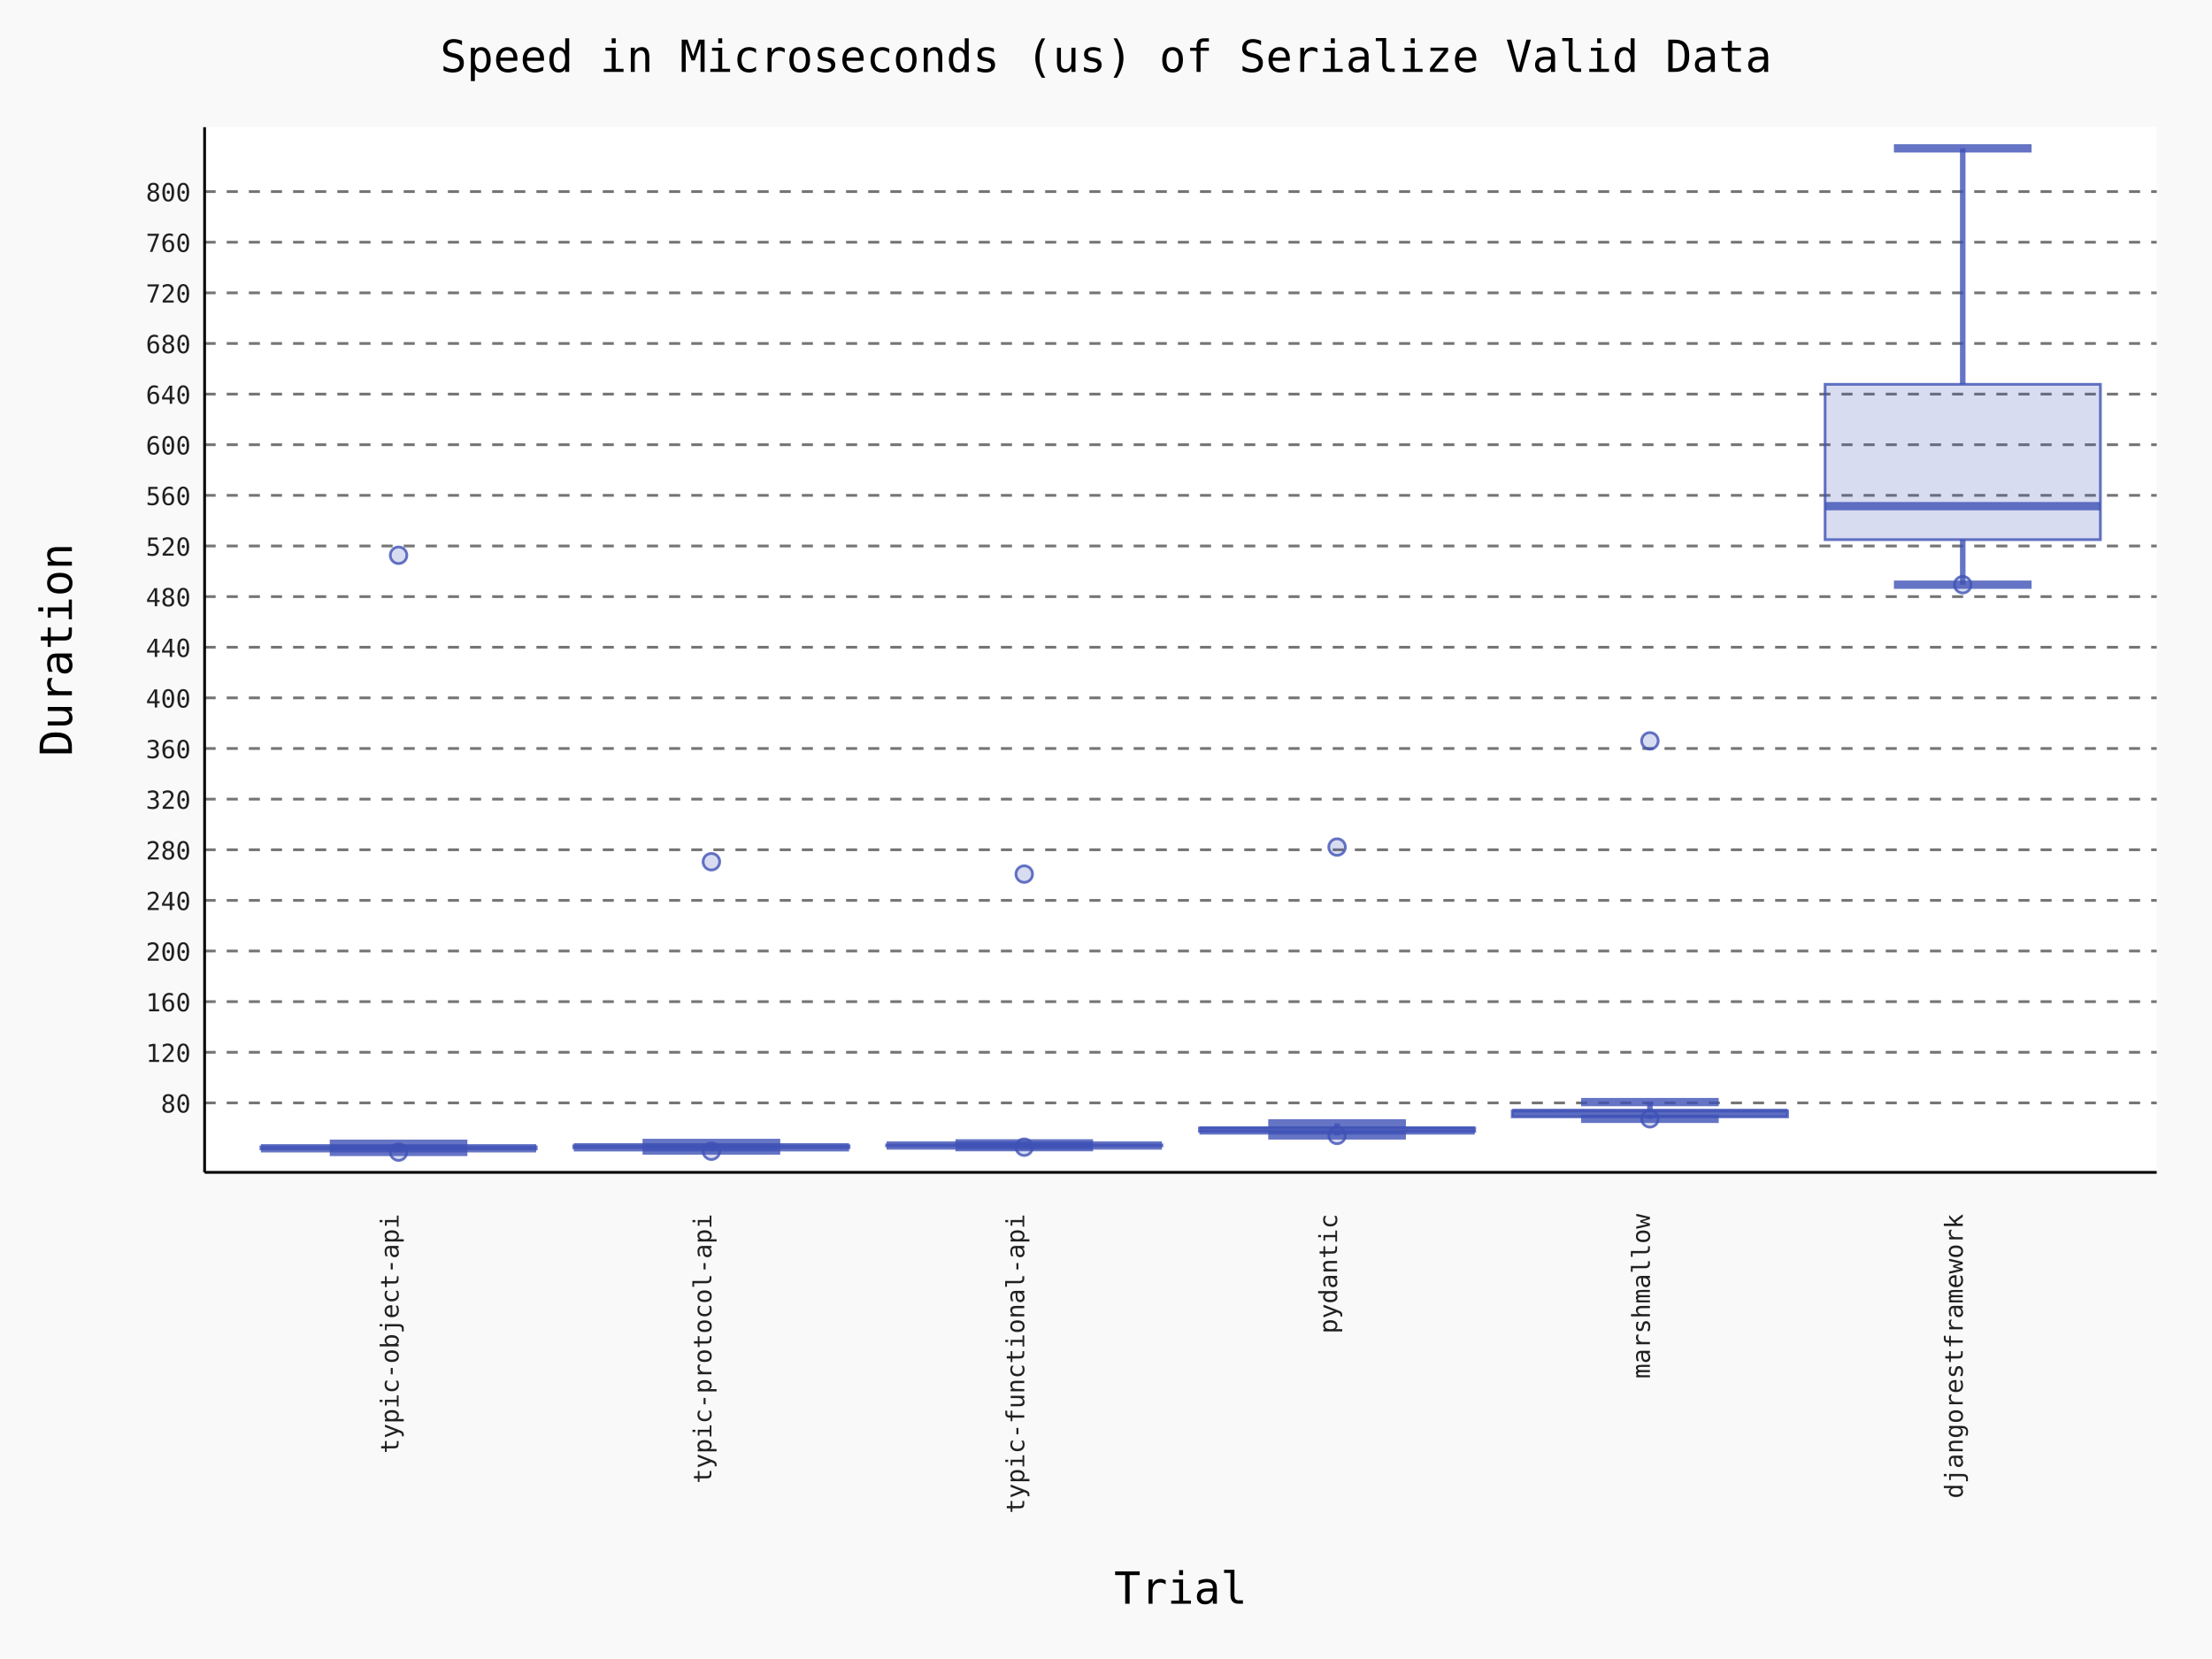
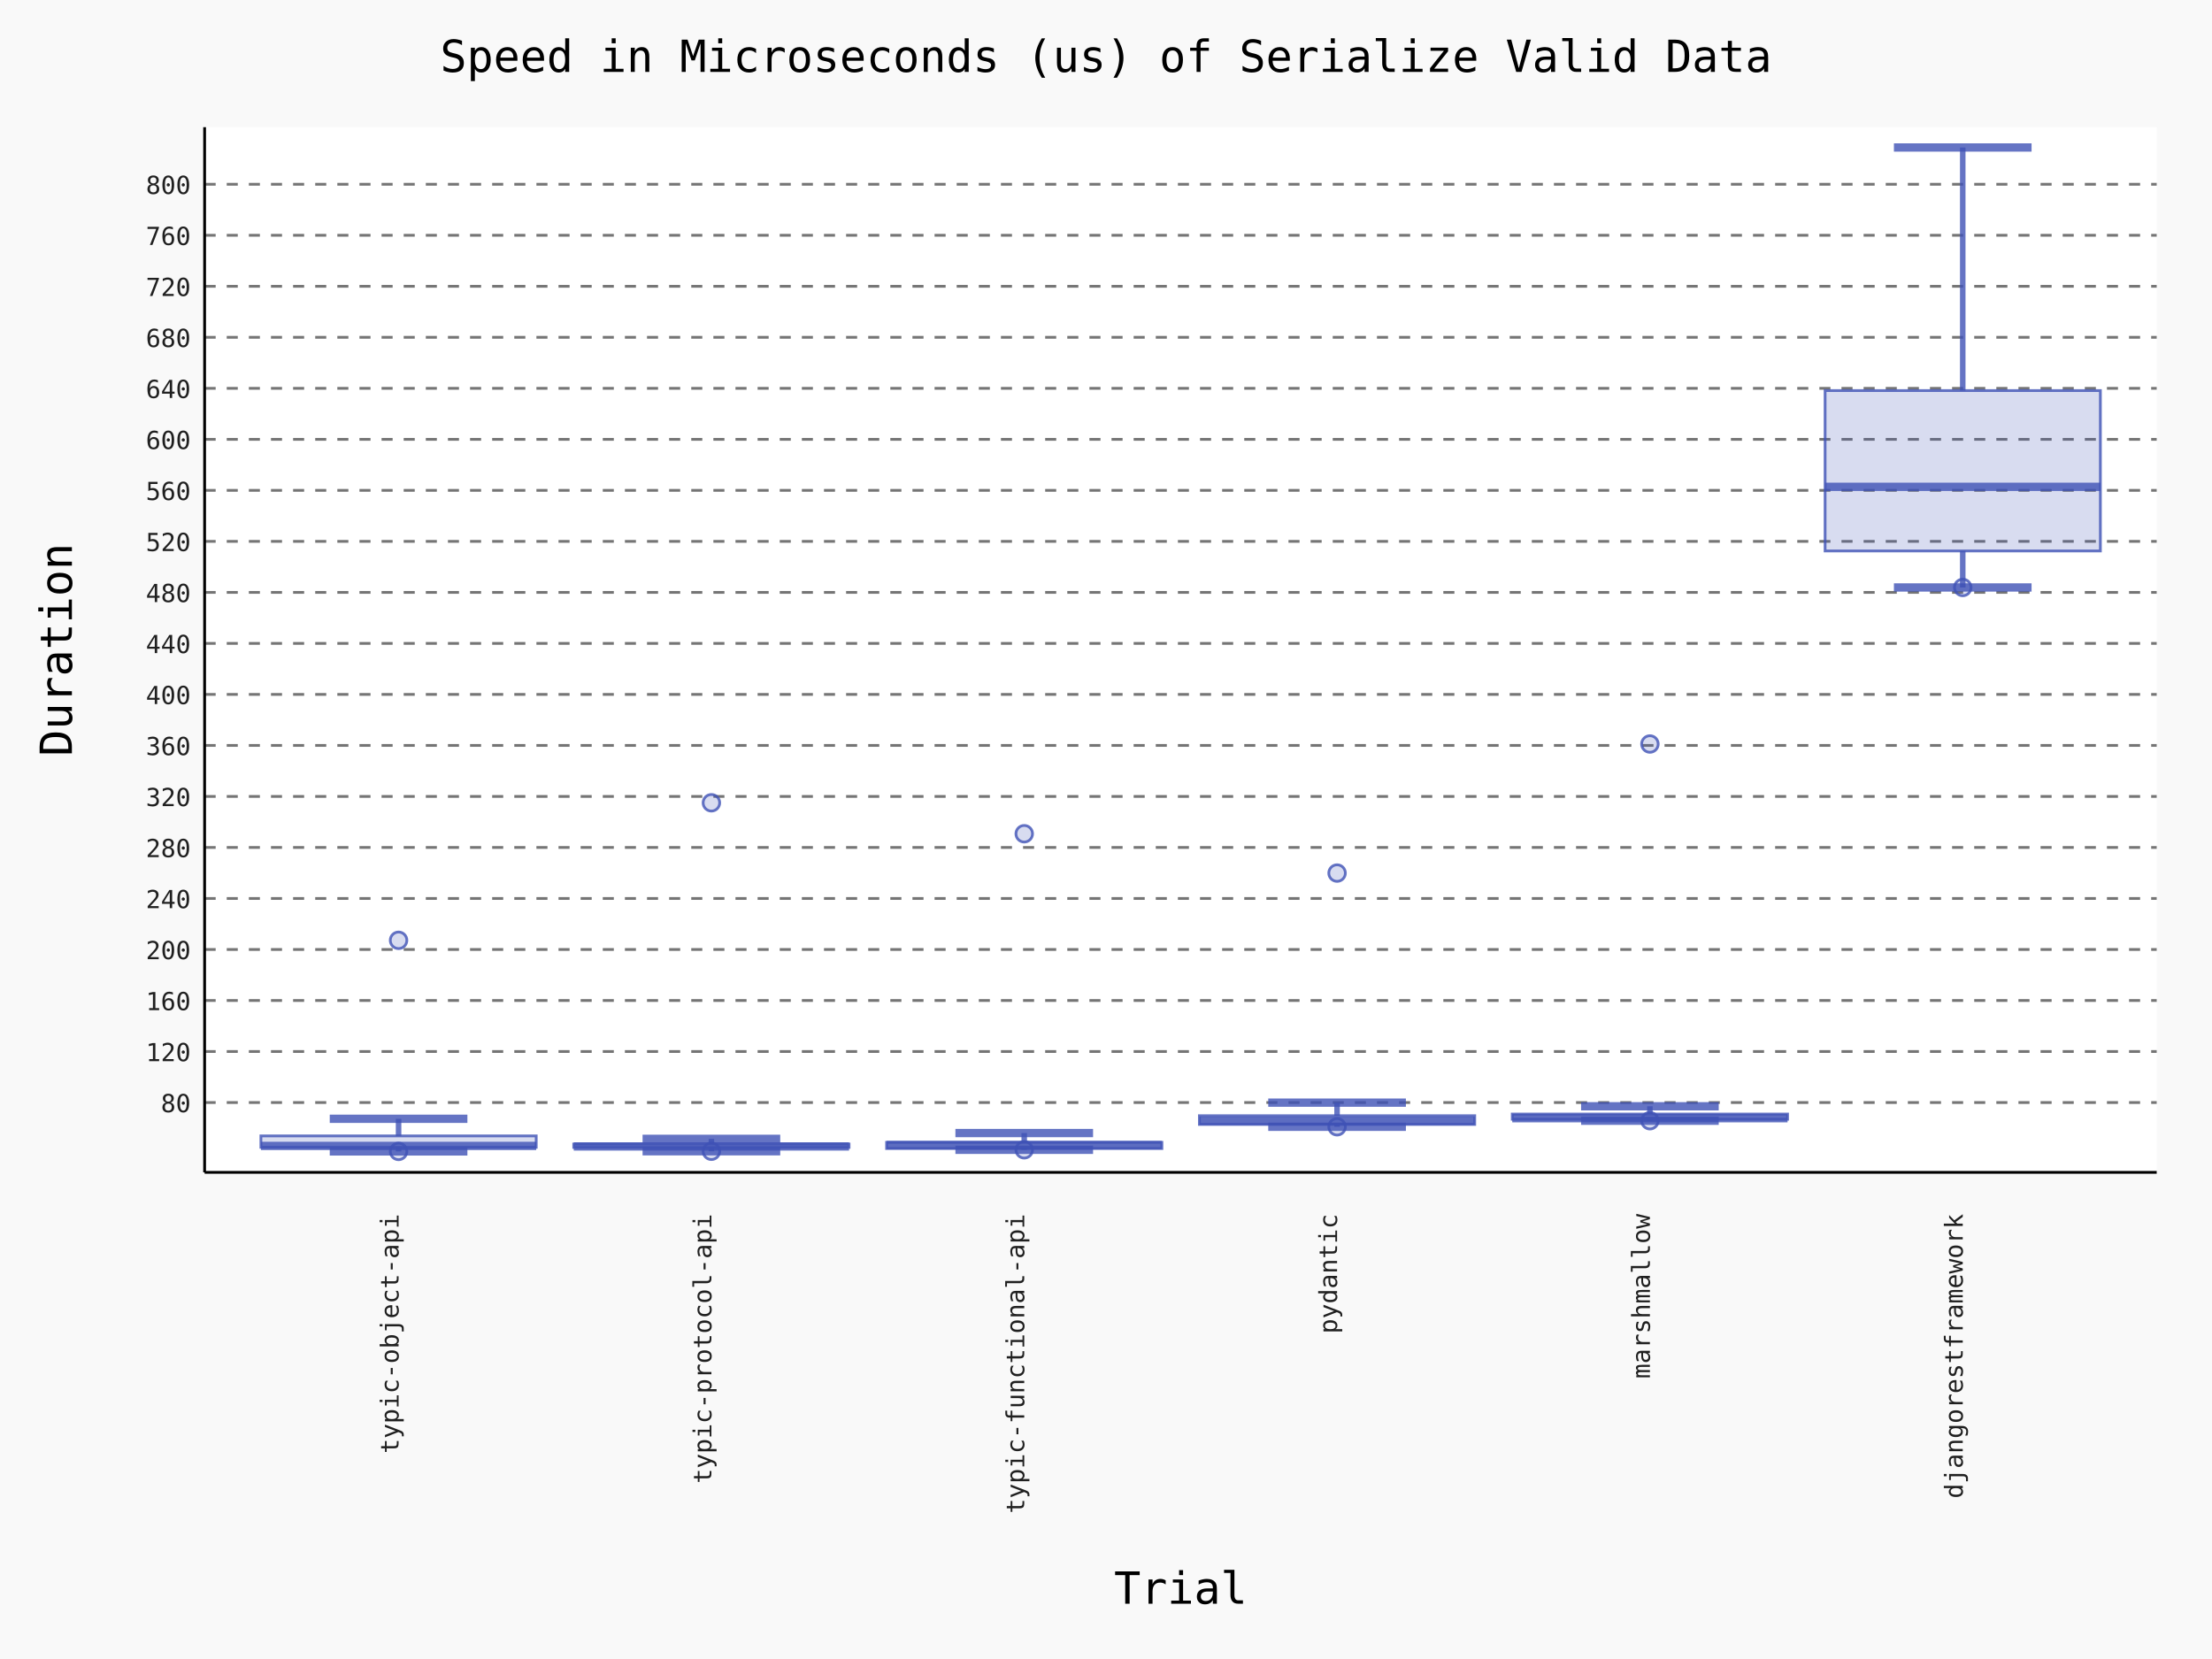
- <svg xmlns="http://www.w3.org/2000/svg" class="pygal-chart" id="chart-155a44c0-c8a0-479c-92ab-bfc71542c288" viewBox="0 0 800 600">
+ <svg xmlns="http://www.w3.org/2000/svg" class="pygal-chart" id="chart-2ef60b53-c426-4699-ac6f-2cb74d503261" viewBox="0 0 800 600">
  <defs>
-     <style type="text/css">#chart-155a44c0-c8a0-479c-92ab-bfc71542c288{-webkit-user-select:none;-webkit-font-smoothing:antialiased;font-family:Consolas,"Deja Vu Sans Mono","Bitstream Vera Sans Mono","Courier New",monospace}#chart-155a44c0-c8a0-479c-92ab-bfc71542c288 .title{font-family:Consolas,"Deja Vu Sans Mono","Bitstream Vera Sans Mono","Courier New",monospace;font-size:16px}#chart-155a44c0-c8a0-479c-92ab-bfc71542c288 .legends .legend text{font-family:Consolas,"Deja Vu Sans Mono","Bitstream Vera Sans Mono","Courier New",monospace;font-size:14px}#chart-155a44c0-c8a0-479c-92ab-bfc71542c288 .axis text{font-family:Consolas,"Deja Vu Sans Mono","Bitstream Vera Sans Mono","Courier New",monospace;font-size:10px}#chart-155a44c0-c8a0-479c-92ab-bfc71542c288 .axis text.major{font-family:Consolas,"Deja Vu Sans Mono","Bitstream Vera Sans Mono","Courier New",monospace;font-size:10px}#chart-155a44c0-c8a0-479c-92ab-bfc71542c288 .text-overlay text.value{font-family:Consolas,"Deja Vu Sans Mono","Bitstream Vera Sans Mono","Courier New",monospace;font-size:16px}#chart-155a44c0-c8a0-479c-92ab-bfc71542c288 .text-overlay text.label{font-family:Consolas,"Deja Vu Sans Mono","Bitstream Vera Sans Mono","Courier New",monospace;font-size:10px}#chart-155a44c0-c8a0-479c-92ab-bfc71542c288 .tooltip{font-family:Consolas,"Deja Vu Sans Mono","Bitstream Vera Sans Mono","Courier New",monospace;font-size:14px}#chart-155a44c0-c8a0-479c-92ab-bfc71542c288 text.no_data{font-family:Consolas,"Deja Vu Sans Mono","Bitstream Vera Sans Mono","Courier New",monospace;font-size:64px}
- #chart-155a44c0-c8a0-479c-92ab-bfc71542c288{background-color:rgba(249,249,249,1)}#chart-155a44c0-c8a0-479c-92ab-bfc71542c288 path,#chart-155a44c0-c8a0-479c-92ab-bfc71542c288 line,#chart-155a44c0-c8a0-479c-92ab-bfc71542c288 rect,#chart-155a44c0-c8a0-479c-92ab-bfc71542c288 circle{-webkit-transition:150ms;-moz-transition:150ms;transition:150ms}#chart-155a44c0-c8a0-479c-92ab-bfc71542c288 .graph &gt; .background{fill:rgba(249,249,249,1)}#chart-155a44c0-c8a0-479c-92ab-bfc71542c288 .plot &gt; .background{fill:rgba(255,255,255,1)}#chart-155a44c0-c8a0-479c-92ab-bfc71542c288 .graph{fill:rgba(0,0,0,.87)}#chart-155a44c0-c8a0-479c-92ab-bfc71542c288 text.no_data{fill:rgba(0,0,0,1)}#chart-155a44c0-c8a0-479c-92ab-bfc71542c288 .title{fill:rgba(0,0,0,1)}#chart-155a44c0-c8a0-479c-92ab-bfc71542c288 .legends .legend text{fill:rgba(0,0,0,.87)}#chart-155a44c0-c8a0-479c-92ab-bfc71542c288 .legends .legend:hover text{fill:rgba(0,0,0,1)}#chart-155a44c0-c8a0-479c-92ab-bfc71542c288 .axis .line{stroke:rgba(0,0,0,1)}#chart-155a44c0-c8a0-479c-92ab-bfc71542c288 .axis .guide.line{stroke:rgba(0,0,0,.54)}#chart-155a44c0-c8a0-479c-92ab-bfc71542c288 .axis .major.line{stroke:rgba(0,0,0,.87)}#chart-155a44c0-c8a0-479c-92ab-bfc71542c288 .axis text.major{fill:rgba(0,0,0,1)}#chart-155a44c0-c8a0-479c-92ab-bfc71542c288 .axis.y .guides:hover .guide.line,#chart-155a44c0-c8a0-479c-92ab-bfc71542c288 .line-graph .axis.x .guides:hover .guide.line,#chart-155a44c0-c8a0-479c-92ab-bfc71542c288 .stackedline-graph .axis.x .guides:hover .guide.line,#chart-155a44c0-c8a0-479c-92ab-bfc71542c288 .xy-graph .axis.x .guides:hover .guide.line{stroke:rgba(0,0,0,1)}#chart-155a44c0-c8a0-479c-92ab-bfc71542c288 .axis .guides:hover text{fill:rgba(0,0,0,1)}#chart-155a44c0-c8a0-479c-92ab-bfc71542c288 .reactive{fill-opacity:.7;stroke-opacity:.8}#chart-155a44c0-c8a0-479c-92ab-bfc71542c288 .ci{stroke:rgba(0,0,0,.87)}#chart-155a44c0-c8a0-479c-92ab-bfc71542c288 .reactive.active,#chart-155a44c0-c8a0-479c-92ab-bfc71542c288 .active .reactive{fill-opacity:.8;stroke-opacity:.9;stroke-width:4}#chart-155a44c0-c8a0-479c-92ab-bfc71542c288 .ci .reactive.active{stroke-width:1.5}#chart-155a44c0-c8a0-479c-92ab-bfc71542c288 .series text{fill:rgba(0,0,0,1)}#chart-155a44c0-c8a0-479c-92ab-bfc71542c288 .tooltip rect{fill:rgba(255,255,255,1);stroke:rgba(0,0,0,1);-webkit-transition:opacity 150ms;-moz-transition:opacity 150ms;transition:opacity 150ms}#chart-155a44c0-c8a0-479c-92ab-bfc71542c288 .tooltip .label{fill:rgba(0,0,0,.87)}#chart-155a44c0-c8a0-479c-92ab-bfc71542c288 .tooltip .label{fill:rgba(0,0,0,.87)}#chart-155a44c0-c8a0-479c-92ab-bfc71542c288 .tooltip .legend{font-size:.8em;fill:rgba(0,0,0,.54)}#chart-155a44c0-c8a0-479c-92ab-bfc71542c288 .tooltip .x_label{font-size:.6em;fill:rgba(0,0,0,1)}#chart-155a44c0-c8a0-479c-92ab-bfc71542c288 .tooltip .xlink{font-size:.5em;text-decoration:underline}#chart-155a44c0-c8a0-479c-92ab-bfc71542c288 .tooltip .value{font-size:1.5em}#chart-155a44c0-c8a0-479c-92ab-bfc71542c288 .bound{font-size:.5em}#chart-155a44c0-c8a0-479c-92ab-bfc71542c288 .max-value{font-size:.75em;fill:rgba(0,0,0,.54)}#chart-155a44c0-c8a0-479c-92ab-bfc71542c288 .map-element{fill:rgba(255,255,255,1);stroke:rgba(0,0,0,.54) !important}#chart-155a44c0-c8a0-479c-92ab-bfc71542c288 .map-element .reactive{fill-opacity:inherit;stroke-opacity:inherit}#chart-155a44c0-c8a0-479c-92ab-bfc71542c288 .color-0,#chart-155a44c0-c8a0-479c-92ab-bfc71542c288 .color-0 a:visited{stroke:#3F51B5;fill:#3F51B5}#chart-155a44c0-c8a0-479c-92ab-bfc71542c288 .color-1,#chart-155a44c0-c8a0-479c-92ab-bfc71542c288 .color-1 a:visited{stroke:#3F51B5;fill:#3F51B5}#chart-155a44c0-c8a0-479c-92ab-bfc71542c288 .color-2,#chart-155a44c0-c8a0-479c-92ab-bfc71542c288 .color-2 a:visited{stroke:#3F51B5;fill:#3F51B5}#chart-155a44c0-c8a0-479c-92ab-bfc71542c288 .color-3,#chart-155a44c0-c8a0-479c-92ab-bfc71542c288 .color-3 a:visited{stroke:#3F51B5;fill:#3F51B5}#chart-155a44c0-c8a0-479c-92ab-bfc71542c288 .color-4,#chart-155a44c0-c8a0-479c-92ab-bfc71542c288 .color-4 a:visited{stroke:#3F51B5;fill:#3F51B5}#chart-155a44c0-c8a0-479c-92ab-bfc71542c288 .color-5,#chart-155a44c0-c8a0-479c-92ab-bfc71542c288 .color-5 a:visited{stroke:#3F51B5;fill:#3F51B5}#chart-155a44c0-c8a0-479c-92ab-bfc71542c288 .text-overlay .color-0 text{fill:black}#chart-155a44c0-c8a0-479c-92ab-bfc71542c288 .text-overlay .color-1 text{fill:black}#chart-155a44c0-c8a0-479c-92ab-bfc71542c288 .text-overlay .color-2 text{fill:black}#chart-155a44c0-c8a0-479c-92ab-bfc71542c288 .text-overlay .color-3 text{fill:black}#chart-155a44c0-c8a0-479c-92ab-bfc71542c288 .text-overlay .color-4 text{fill:black}#chart-155a44c0-c8a0-479c-92ab-bfc71542c288 .text-overlay .color-5 text{fill:black}
- #chart-155a44c0-c8a0-479c-92ab-bfc71542c288 text.no_data{text-anchor:middle}#chart-155a44c0-c8a0-479c-92ab-bfc71542c288 .guide.line{fill:none}#chart-155a44c0-c8a0-479c-92ab-bfc71542c288 .centered{text-anchor:middle}#chart-155a44c0-c8a0-479c-92ab-bfc71542c288 .title{text-anchor:middle}#chart-155a44c0-c8a0-479c-92ab-bfc71542c288 .legends .legend text{fill-opacity:1}#chart-155a44c0-c8a0-479c-92ab-bfc71542c288 .axis.x text{text-anchor:middle}#chart-155a44c0-c8a0-479c-92ab-bfc71542c288 .axis.x:not(.web) text[transform]{text-anchor:start}#chart-155a44c0-c8a0-479c-92ab-bfc71542c288 .axis.x:not(.web) text[transform].backwards{text-anchor:end}#chart-155a44c0-c8a0-479c-92ab-bfc71542c288 .axis.y text{text-anchor:end}#chart-155a44c0-c8a0-479c-92ab-bfc71542c288 .axis.y text[transform].backwards{text-anchor:start}#chart-155a44c0-c8a0-479c-92ab-bfc71542c288 .axis.y2 text{text-anchor:start}#chart-155a44c0-c8a0-479c-92ab-bfc71542c288 .axis.y2 text[transform].backwards{text-anchor:end}#chart-155a44c0-c8a0-479c-92ab-bfc71542c288 .axis .guide.line{stroke-dasharray:4,4}#chart-155a44c0-c8a0-479c-92ab-bfc71542c288 .axis .major.guide.line{stroke-dasharray:6,6}#chart-155a44c0-c8a0-479c-92ab-bfc71542c288 .horizontal .axis.y .guide.line,#chart-155a44c0-c8a0-479c-92ab-bfc71542c288 .horizontal .axis.y2 .guide.line,#chart-155a44c0-c8a0-479c-92ab-bfc71542c288 .vertical .axis.x .guide.line{opacity:0}#chart-155a44c0-c8a0-479c-92ab-bfc71542c288 .horizontal .axis.always_show .guide.line,#chart-155a44c0-c8a0-479c-92ab-bfc71542c288 .vertical .axis.always_show .guide.line{opacity:1 !important}#chart-155a44c0-c8a0-479c-92ab-bfc71542c288 .axis.y .guides:hover .guide.line,#chart-155a44c0-c8a0-479c-92ab-bfc71542c288 .axis.y2 .guides:hover .guide.line,#chart-155a44c0-c8a0-479c-92ab-bfc71542c288 .axis.x .guides:hover .guide.line{opacity:1}#chart-155a44c0-c8a0-479c-92ab-bfc71542c288 .axis .guides:hover text{opacity:1}#chart-155a44c0-c8a0-479c-92ab-bfc71542c288 .nofill{fill:none}#chart-155a44c0-c8a0-479c-92ab-bfc71542c288 .subtle-fill{fill-opacity:.2}#chart-155a44c0-c8a0-479c-92ab-bfc71542c288 .dot{stroke-width:1px;fill-opacity:1}#chart-155a44c0-c8a0-479c-92ab-bfc71542c288 .dot.active{stroke-width:5px}#chart-155a44c0-c8a0-479c-92ab-bfc71542c288 .dot.negative{fill:transparent}#chart-155a44c0-c8a0-479c-92ab-bfc71542c288 text,#chart-155a44c0-c8a0-479c-92ab-bfc71542c288 tspan{stroke:none !important}#chart-155a44c0-c8a0-479c-92ab-bfc71542c288 .series text.active{opacity:1}#chart-155a44c0-c8a0-479c-92ab-bfc71542c288 .tooltip rect{fill-opacity:.95;stroke-width:.5}#chart-155a44c0-c8a0-479c-92ab-bfc71542c288 .tooltip text{fill-opacity:1}#chart-155a44c0-c8a0-479c-92ab-bfc71542c288 .showable{visibility:hidden}#chart-155a44c0-c8a0-479c-92ab-bfc71542c288 .showable.shown{visibility:visible}#chart-155a44c0-c8a0-479c-92ab-bfc71542c288 .gauge-background{fill:rgba(229,229,229,1);stroke:none}#chart-155a44c0-c8a0-479c-92ab-bfc71542c288 .bg-lines{stroke:rgba(249,249,249,1);stroke-width:2px}
+     <style type="text/css">#chart-2ef60b53-c426-4699-ac6f-2cb74d503261{-webkit-user-select:none;-webkit-font-smoothing:antialiased;font-family:Consolas,"Deja Vu Sans Mono","Bitstream Vera Sans Mono","Courier New",monospace}#chart-2ef60b53-c426-4699-ac6f-2cb74d503261 .title{font-family:Consolas,"Deja Vu Sans Mono","Bitstream Vera Sans Mono","Courier New",monospace;font-size:16px}#chart-2ef60b53-c426-4699-ac6f-2cb74d503261 .legends .legend text{font-family:Consolas,"Deja Vu Sans Mono","Bitstream Vera Sans Mono","Courier New",monospace;font-size:14px}#chart-2ef60b53-c426-4699-ac6f-2cb74d503261 .axis text{font-family:Consolas,"Deja Vu Sans Mono","Bitstream Vera Sans Mono","Courier New",monospace;font-size:10px}#chart-2ef60b53-c426-4699-ac6f-2cb74d503261 .axis text.major{font-family:Consolas,"Deja Vu Sans Mono","Bitstream Vera Sans Mono","Courier New",monospace;font-size:10px}#chart-2ef60b53-c426-4699-ac6f-2cb74d503261 .text-overlay text.value{font-family:Consolas,"Deja Vu Sans Mono","Bitstream Vera Sans Mono","Courier New",monospace;font-size:16px}#chart-2ef60b53-c426-4699-ac6f-2cb74d503261 .text-overlay text.label{font-family:Consolas,"Deja Vu Sans Mono","Bitstream Vera Sans Mono","Courier New",monospace;font-size:10px}#chart-2ef60b53-c426-4699-ac6f-2cb74d503261 .tooltip{font-family:Consolas,"Deja Vu Sans Mono","Bitstream Vera Sans Mono","Courier New",monospace;font-size:14px}#chart-2ef60b53-c426-4699-ac6f-2cb74d503261 text.no_data{font-family:Consolas,"Deja Vu Sans Mono","Bitstream Vera Sans Mono","Courier New",monospace;font-size:64px}
+ #chart-2ef60b53-c426-4699-ac6f-2cb74d503261{background-color:rgba(249,249,249,1)}#chart-2ef60b53-c426-4699-ac6f-2cb74d503261 path,#chart-2ef60b53-c426-4699-ac6f-2cb74d503261 line,#chart-2ef60b53-c426-4699-ac6f-2cb74d503261 rect,#chart-2ef60b53-c426-4699-ac6f-2cb74d503261 circle{-webkit-transition:150ms;-moz-transition:150ms;transition:150ms}#chart-2ef60b53-c426-4699-ac6f-2cb74d503261 .graph &gt; .background{fill:rgba(249,249,249,1)}#chart-2ef60b53-c426-4699-ac6f-2cb74d503261 .plot &gt; .background{fill:rgba(255,255,255,1)}#chart-2ef60b53-c426-4699-ac6f-2cb74d503261 .graph{fill:rgba(0,0,0,.87)}#chart-2ef60b53-c426-4699-ac6f-2cb74d503261 text.no_data{fill:rgba(0,0,0,1)}#chart-2ef60b53-c426-4699-ac6f-2cb74d503261 .title{fill:rgba(0,0,0,1)}#chart-2ef60b53-c426-4699-ac6f-2cb74d503261 .legends .legend text{fill:rgba(0,0,0,.87)}#chart-2ef60b53-c426-4699-ac6f-2cb74d503261 .legends .legend:hover text{fill:rgba(0,0,0,1)}#chart-2ef60b53-c426-4699-ac6f-2cb74d503261 .axis .line{stroke:rgba(0,0,0,1)}#chart-2ef60b53-c426-4699-ac6f-2cb74d503261 .axis .guide.line{stroke:rgba(0,0,0,.54)}#chart-2ef60b53-c426-4699-ac6f-2cb74d503261 .axis .major.line{stroke:rgba(0,0,0,.87)}#chart-2ef60b53-c426-4699-ac6f-2cb74d503261 .axis text.major{fill:rgba(0,0,0,1)}#chart-2ef60b53-c426-4699-ac6f-2cb74d503261 .axis.y .guides:hover .guide.line,#chart-2ef60b53-c426-4699-ac6f-2cb74d503261 .line-graph .axis.x .guides:hover .guide.line,#chart-2ef60b53-c426-4699-ac6f-2cb74d503261 .stackedline-graph .axis.x .guides:hover .guide.line,#chart-2ef60b53-c426-4699-ac6f-2cb74d503261 .xy-graph .axis.x .guides:hover .guide.line{stroke:rgba(0,0,0,1)}#chart-2ef60b53-c426-4699-ac6f-2cb74d503261 .axis .guides:hover text{fill:rgba(0,0,0,1)}#chart-2ef60b53-c426-4699-ac6f-2cb74d503261 .reactive{fill-opacity:.7;stroke-opacity:.8}#chart-2ef60b53-c426-4699-ac6f-2cb74d503261 .ci{stroke:rgba(0,0,0,.87)}#chart-2ef60b53-c426-4699-ac6f-2cb74d503261 .reactive.active,#chart-2ef60b53-c426-4699-ac6f-2cb74d503261 .active .reactive{fill-opacity:.8;stroke-opacity:.9;stroke-width:4}#chart-2ef60b53-c426-4699-ac6f-2cb74d503261 .ci .reactive.active{stroke-width:1.5}#chart-2ef60b53-c426-4699-ac6f-2cb74d503261 .series text{fill:rgba(0,0,0,1)}#chart-2ef60b53-c426-4699-ac6f-2cb74d503261 .tooltip rect{fill:rgba(255,255,255,1);stroke:rgba(0,0,0,1);-webkit-transition:opacity 150ms;-moz-transition:opacity 150ms;transition:opacity 150ms}#chart-2ef60b53-c426-4699-ac6f-2cb74d503261 .tooltip .label{fill:rgba(0,0,0,.87)}#chart-2ef60b53-c426-4699-ac6f-2cb74d503261 .tooltip .label{fill:rgba(0,0,0,.87)}#chart-2ef60b53-c426-4699-ac6f-2cb74d503261 .tooltip .legend{font-size:.8em;fill:rgba(0,0,0,.54)}#chart-2ef60b53-c426-4699-ac6f-2cb74d503261 .tooltip .x_label{font-size:.6em;fill:rgba(0,0,0,1)}#chart-2ef60b53-c426-4699-ac6f-2cb74d503261 .tooltip .xlink{font-size:.5em;text-decoration:underline}#chart-2ef60b53-c426-4699-ac6f-2cb74d503261 .tooltip .value{font-size:1.5em}#chart-2ef60b53-c426-4699-ac6f-2cb74d503261 .bound{font-size:.5em}#chart-2ef60b53-c426-4699-ac6f-2cb74d503261 .max-value{font-size:.75em;fill:rgba(0,0,0,.54)}#chart-2ef60b53-c426-4699-ac6f-2cb74d503261 .map-element{fill:rgba(255,255,255,1);stroke:rgba(0,0,0,.54) !important}#chart-2ef60b53-c426-4699-ac6f-2cb74d503261 .map-element .reactive{fill-opacity:inherit;stroke-opacity:inherit}#chart-2ef60b53-c426-4699-ac6f-2cb74d503261 .color-0,#chart-2ef60b53-c426-4699-ac6f-2cb74d503261 .color-0 a:visited{stroke:#3F51B5;fill:#3F51B5}#chart-2ef60b53-c426-4699-ac6f-2cb74d503261 .color-1,#chart-2ef60b53-c426-4699-ac6f-2cb74d503261 .color-1 a:visited{stroke:#3F51B5;fill:#3F51B5}#chart-2ef60b53-c426-4699-ac6f-2cb74d503261 .color-2,#chart-2ef60b53-c426-4699-ac6f-2cb74d503261 .color-2 a:visited{stroke:#3F51B5;fill:#3F51B5}#chart-2ef60b53-c426-4699-ac6f-2cb74d503261 .color-3,#chart-2ef60b53-c426-4699-ac6f-2cb74d503261 .color-3 a:visited{stroke:#3F51B5;fill:#3F51B5}#chart-2ef60b53-c426-4699-ac6f-2cb74d503261 .color-4,#chart-2ef60b53-c426-4699-ac6f-2cb74d503261 .color-4 a:visited{stroke:#3F51B5;fill:#3F51B5}#chart-2ef60b53-c426-4699-ac6f-2cb74d503261 .color-5,#chart-2ef60b53-c426-4699-ac6f-2cb74d503261 .color-5 a:visited{stroke:#3F51B5;fill:#3F51B5}#chart-2ef60b53-c426-4699-ac6f-2cb74d503261 .text-overlay .color-0 text{fill:black}#chart-2ef60b53-c426-4699-ac6f-2cb74d503261 .text-overlay .color-1 text{fill:black}#chart-2ef60b53-c426-4699-ac6f-2cb74d503261 .text-overlay .color-2 text{fill:black}#chart-2ef60b53-c426-4699-ac6f-2cb74d503261 .text-overlay .color-3 text{fill:black}#chart-2ef60b53-c426-4699-ac6f-2cb74d503261 .text-overlay .color-4 text{fill:black}#chart-2ef60b53-c426-4699-ac6f-2cb74d503261 .text-overlay .color-5 text{fill:black}
+ #chart-2ef60b53-c426-4699-ac6f-2cb74d503261 text.no_data{text-anchor:middle}#chart-2ef60b53-c426-4699-ac6f-2cb74d503261 .guide.line{fill:none}#chart-2ef60b53-c426-4699-ac6f-2cb74d503261 .centered{text-anchor:middle}#chart-2ef60b53-c426-4699-ac6f-2cb74d503261 .title{text-anchor:middle}#chart-2ef60b53-c426-4699-ac6f-2cb74d503261 .legends .legend text{fill-opacity:1}#chart-2ef60b53-c426-4699-ac6f-2cb74d503261 .axis.x text{text-anchor:middle}#chart-2ef60b53-c426-4699-ac6f-2cb74d503261 .axis.x:not(.web) text[transform]{text-anchor:start}#chart-2ef60b53-c426-4699-ac6f-2cb74d503261 .axis.x:not(.web) text[transform].backwards{text-anchor:end}#chart-2ef60b53-c426-4699-ac6f-2cb74d503261 .axis.y text{text-anchor:end}#chart-2ef60b53-c426-4699-ac6f-2cb74d503261 .axis.y text[transform].backwards{text-anchor:start}#chart-2ef60b53-c426-4699-ac6f-2cb74d503261 .axis.y2 text{text-anchor:start}#chart-2ef60b53-c426-4699-ac6f-2cb74d503261 .axis.y2 text[transform].backwards{text-anchor:end}#chart-2ef60b53-c426-4699-ac6f-2cb74d503261 .axis .guide.line{stroke-dasharray:4,4}#chart-2ef60b53-c426-4699-ac6f-2cb74d503261 .axis .major.guide.line{stroke-dasharray:6,6}#chart-2ef60b53-c426-4699-ac6f-2cb74d503261 .horizontal .axis.y .guide.line,#chart-2ef60b53-c426-4699-ac6f-2cb74d503261 .horizontal .axis.y2 .guide.line,#chart-2ef60b53-c426-4699-ac6f-2cb74d503261 .vertical .axis.x .guide.line{opacity:0}#chart-2ef60b53-c426-4699-ac6f-2cb74d503261 .horizontal .axis.always_show .guide.line,#chart-2ef60b53-c426-4699-ac6f-2cb74d503261 .vertical .axis.always_show .guide.line{opacity:1 !important}#chart-2ef60b53-c426-4699-ac6f-2cb74d503261 .axis.y .guides:hover .guide.line,#chart-2ef60b53-c426-4699-ac6f-2cb74d503261 .axis.y2 .guides:hover .guide.line,#chart-2ef60b53-c426-4699-ac6f-2cb74d503261 .axis.x .guides:hover .guide.line{opacity:1}#chart-2ef60b53-c426-4699-ac6f-2cb74d503261 .axis .guides:hover text{opacity:1}#chart-2ef60b53-c426-4699-ac6f-2cb74d503261 .nofill{fill:none}#chart-2ef60b53-c426-4699-ac6f-2cb74d503261 .subtle-fill{fill-opacity:.2}#chart-2ef60b53-c426-4699-ac6f-2cb74d503261 .dot{stroke-width:1px;fill-opacity:1}#chart-2ef60b53-c426-4699-ac6f-2cb74d503261 .dot.active{stroke-width:5px}#chart-2ef60b53-c426-4699-ac6f-2cb74d503261 .dot.negative{fill:transparent}#chart-2ef60b53-c426-4699-ac6f-2cb74d503261 text,#chart-2ef60b53-c426-4699-ac6f-2cb74d503261 tspan{stroke:none !important}#chart-2ef60b53-c426-4699-ac6f-2cb74d503261 .series text.active{opacity:1}#chart-2ef60b53-c426-4699-ac6f-2cb74d503261 .tooltip rect{fill-opacity:.95;stroke-width:.5}#chart-2ef60b53-c426-4699-ac6f-2cb74d503261 .tooltip text{fill-opacity:1}#chart-2ef60b53-c426-4699-ac6f-2cb74d503261 .showable{visibility:hidden}#chart-2ef60b53-c426-4699-ac6f-2cb74d503261 .showable.shown{visibility:visible}#chart-2ef60b53-c426-4699-ac6f-2cb74d503261 .gauge-background{fill:rgba(229,229,229,1);stroke:none}#chart-2ef60b53-c426-4699-ac6f-2cb74d503261 .bg-lines{stroke:rgba(249,249,249,1);stroke-width:2px}
.tooltip .value{font-size:1em !important}.axis text{font-size:9px !important}</style>
  </defs>
  <g class="graph custombox-graph vertical">
    <rect class="background" height="600" width="800" x="0" y="0" />
    <g class="plot" transform="translate(74, 46)">
      <rect class="background" height="378.0" width="706.0" x="0" y="0" />
      <g class="axis y always_show">
        <path class="line" d="M0 378 h706" />
        <g class="guides">
-           <path class="guide line" d="M0 352.878 h706" />
-           <text class="" x="-5" y="356.378">80</text>
-         </g>
-         <g class="guides">
-           <path class="guide line" d="M0 334.568 h706" />
-           <text class="" x="-5" y="338.068">120</text>
-         </g>
-         <g class="guides">
-           <path class="guide line" d="M0 316.257 h706" />
-           <text class="" x="-5" y="319.757">160</text>
-         </g>
-         <g class="guides">
-           <path class="guide line" d="M0 297.947 h706" />
-           <text class="" x="-5" y="301.447">200</text>
-         </g>
-         <g class="guides">
-           <path class="guide line" d="M0 279.637 h706" />
-           <text class="" x="-5" y="283.137">240</text>
-         </g>
-         <g class="guides">
-           <path class="guide line" d="M0 261.326 h706" />
-           <text class="" x="-5" y="264.826">280</text>
-         </g>
-         <g class="guides">
-           <path class="guide line" d="M0 243.016 h706" />
-           <text class="" x="-5" y="246.516">320</text>
-         </g>
-         <g class="guides">
-           <path class="guide line" d="M0 224.705 h706" />
-           <text class="" x="-5" y="228.205">360</text>
-         </g>
-         <g class="guides">
-           <path class="guide line" d="M0 206.395 h706" />
-           <text class="" x="-5" y="209.895">400</text>
-         </g>
-         <g class="guides">
-           <path class="guide line" d="M0 188.084 h706" />
-           <text class="" x="-5" y="191.584">440</text>
-         </g>
-         <g class="guides">
-           <path class="guide line" d="M0 169.774 h706" />
-           <text class="" x="-5" y="173.274">480</text>
-         </g>
-         <g class="guides">
-           <path class="guide line" d="M0 151.464 h706" />
-           <text class="" x="-5" y="154.964">520</text>
-         </g>
-         <g class="guides">
-           <path class="guide line" d="M0 133.153 h706" />
-           <text class="" x="-5" y="136.653">560</text>
-         </g>
-         <g class="guides">
-           <path class="guide line" d="M0 114.843 h706" />
-           <text class="" x="-5" y="118.343">600</text>
-         </g>
-         <g class="guides">
-           <path class="guide line" d="M0 96.532 h706" />
-           <text class="" x="-5" y="100.032">640</text>
-         </g>
-         <g class="guides">
-           <path class="guide line" d="M0 78.222 h706" />
-           <text class="" x="-5" y="81.722">680</text>
-         </g>
-         <g class="guides">
-           <path class="guide line" d="M0 59.912 h706" />
-           <text class="" x="-5" y="63.412">720</text>
-         </g>
-         <g class="guides">
-           <path class="guide line" d="M0 41.601 h706" />
-           <text class="" x="-5" y="45.101">760</text>
-         </g>
-         <g class="guides">
-           <path class="guide line" d="M0 23.291 h706" />
-           <text class="" x="-5" y="26.791">800</text>
+           <path class="guide line" d="M0 352.742 h706" />
+           <text class="" x="-5" y="356.242">80</text>
+         </g>
+         <g class="guides">
+           <path class="guide line" d="M0 334.292 h706" />
+           <text class="" x="-5" y="337.792">120</text>
+         </g>
+         <g class="guides">
+           <path class="guide line" d="M0 315.843 h706" />
+           <text class="" x="-5" y="319.343">160</text>
+         </g>
+         <g class="guides">
+           <path class="guide line" d="M0 297.393 h706" />
+           <text class="" x="-5" y="300.893">200</text>
+         </g>
+         <g class="guides">
+           <path class="guide line" d="M0 278.943 h706" />
+           <text class="" x="-5" y="282.443">240</text>
+         </g>
+         <g class="guides">
+           <path class="guide line" d="M0 260.493 h706" />
+           <text class="" x="-5" y="263.993">280</text>
+         </g>
+         <g class="guides">
+           <path class="guide line" d="M0 242.043 h706" />
+           <text class="" x="-5" y="245.543">320</text>
+         </g>
+         <g class="guides">
+           <path class="guide line" d="M0 223.593 h706" />
+           <text class="" x="-5" y="227.093">360</text>
+         </g>
+         <g class="guides">
+           <path class="guide line" d="M0 205.144 h706" />
+           <text class="" x="-5" y="208.644">400</text>
+         </g>
+         <g class="guides">
+           <path class="guide line" d="M0 186.694 h706" />
+           <text class="" x="-5" y="190.194">440</text>
+         </g>
+         <g class="guides">
+           <path class="guide line" d="M0 168.244 h706" />
+           <text class="" x="-5" y="171.744">480</text>
+         </g>
+         <g class="guides">
+           <path class="guide line" d="M0 149.794 h706" />
+           <text class="" x="-5" y="153.294">520</text>
+         </g>
+         <g class="guides">
+           <path class="guide line" d="M0 131.344 h706" />
+           <text class="" x="-5" y="134.844">560</text>
+         </g>
+         <g class="guides">
+           <path class="guide line" d="M0 112.894 h706" />
+           <text class="" x="-5" y="116.394">600</text>
+         </g>
+         <g class="guides">
+           <path class="guide line" d="M0 94.445 h706" />
+           <text class="" x="-5" y="97.945">640</text>
+         </g>
+         <g class="guides">
+           <path class="guide line" d="M0 75.995 h706" />
+           <text class="" x="-5" y="79.495">680</text>
+         </g>
+         <g class="guides">
+           <path class="guide line" d="M0 57.545 h706" />
+           <text class="" x="-5" y="61.045">720</text>
+         </g>
+         <g class="guides">
+           <path class="guide line" d="M0 39.095 h706" />
+           <text class="" x="-5" y="42.595">760</text>
+         </g>
+         <g class="guides">
+           <path class="guide line" d="M0 20.645 h706" />
+           <text class="" x="-5" y="24.145">800</text>
        </g>
      </g>
      <g class="axis x">
        <path class="line" d="M0 0 v378" />
        <g class="guides">
          <path class="guide line" d="M70.147 0 v378" />
          <text class="backwards" transform="rotate(270 70.14744 393)" x="70.147" y="393.0">typic-object-api</text>
        </g>
        <g class="guides">
          <path class="guide line" d="M183.288 0 v378" />
          <text class="backwards" transform="rotate(270 183.2885 393)" x="183.288" y="393.0">typic-protocol-api</text>
        </g>
        <g class="guides">
          <path class="guide line" d="M296.429 0 v378" />
          <text class="backwards" transform="rotate(270 296.4295 393)" x="296.429" y="393.0">typic-functional-api</text>
        </g>
        <g class="guides">
          <path class="guide line" d="M409.571 0 v378" />
          <text class="backwards" transform="rotate(270 409.5705 393)" x="409.571" y="393.0">pydantic</text>
        </g>
        <g class="guides">
          <path class="guide line" d="M522.712 0 v378" />
          <text class="backwards" transform="rotate(270 522.7115 393)" x="522.712" y="393.0">marshmallow</text>
        </g>
        <g class="guides">
          <path class="guide line" d="M635.853 0 v378" />
          <text class="backwards" transform="rotate(270 635.8526 393)" x="635.853" y="393.0">djangorestframework</text>
        </g>
      </g>
      <g class="series serie-0 color-0">
        <g class="boxes">
          <g class="box">
-             <path class="reactive tooltip-trigger" d="M45.256 370.611 L95.038 370.611" stroke-width="3" />
-             <path class="reactive tooltip-trigger" d="M20.365 369.291 L119.929 369.291" stroke-width="3" />
-             <path class="reactive tooltip-trigger" d="M45.256 367.654 L95.038 367.654" stroke-width="3" />
-             <path class="reactive tooltip-trigger" d="M70.147 370.611 L70.147 369.505" stroke-width="2" />
-             <path class="reactive tooltip-trigger" d="M70.147 367.654 L70.147 368.765" stroke-width="2" />
-             <rect class="subtle-fill reactive tooltip-trigger" height="0.74" width="99.564" x="20.365" y="368.765" />
-             <circle class="subtle-fill reactive tooltip-trigger" cx="70.147" cy="370.677" r="3" />
-             <circle class="subtle-fill reactive tooltip-trigger" cx="70.147" cy="154.824" r="3" />
+             <path class="reactive tooltip-trigger" d="M45.256 370.425 L95.038 370.425" stroke-width="3" />
+             <path class="reactive tooltip-trigger" d="M20.365 368.437 L119.929 368.437" stroke-width="3" />
+             <path class="reactive tooltip-trigger" d="M45.256 358.624 L95.038 358.624" stroke-width="3" />
+             <path class="reactive tooltip-trigger" d="M70.147 370.425 L70.147 368.927" stroke-width="2" />
+             <path class="reactive tooltip-trigger" d="M70.147 358.624 L70.147 364.815" stroke-width="2" />
+             <rect class="subtle-fill reactive tooltip-trigger" height="4.112" width="99.564" x="20.365" y="364.815" />
+             <circle class="subtle-fill reactive tooltip-trigger" cx="70.147" cy="370.425" r="3" />
+             <circle class="subtle-fill reactive tooltip-trigger" cx="70.147" cy="294.076" r="3" />
          </g>
        </g>
      </g>
      <g class="series serie-1 color-1">
        <g class="boxes">
          <g class="box">
-             <path class="reactive tooltip-trigger" d="M158.397 370.117 L208.179 370.117" stroke-width="3" />
-             <path class="reactive tooltip-trigger" d="M133.506 368.942 L233.071 368.942" stroke-width="3" />
-             <path class="reactive tooltip-trigger" d="M158.397 367.358 L208.179 367.358" stroke-width="3" />
-             <path class="reactive tooltip-trigger" d="M183.288 370.117 L183.288 369.083" stroke-width="2" />
-             <path class="reactive tooltip-trigger" d="M183.288 367.358 L183.288 368.394" stroke-width="2" />
-             <rect class="subtle-fill reactive tooltip-trigger" height="0.689" width="99.564" x="133.506" y="368.394" />
-             <circle class="subtle-fill reactive tooltip-trigger" cx="183.288" cy="370.353" r="3" />
-             <circle class="subtle-fill reactive tooltip-trigger" cx="183.288" cy="265.657" r="3" />
+             <path class="reactive tooltip-trigger" d="M158.397 370.366 L208.179 370.366" stroke-width="3" />
+             <path class="reactive tooltip-trigger" d="M133.506 368.628 L233.071 368.628" stroke-width="3" />
+             <path class="reactive tooltip-trigger" d="M158.397 365.875 L208.179 365.875" stroke-width="3" />
+             <path class="reactive tooltip-trigger" d="M183.288 370.366 L183.288 368.974" stroke-width="2" />
+             <path class="reactive tooltip-trigger" d="M183.288 365.875 L183.288 367.757" stroke-width="2" />
+             <rect class="subtle-fill reactive tooltip-trigger" height="1.217" width="99.564" x="133.506" y="367.757" />
+             <circle class="subtle-fill reactive tooltip-trigger" cx="183.288" cy="370.366" r="3" />
+             <circle class="subtle-fill reactive tooltip-trigger" cx="183.288" cy="244.337" r="3" />
          </g>
        </g>
      </g>
      <g class="series serie-2 color-2">
        <g class="boxes">
          <g class="box">
-             <path class="reactive tooltip-trigger" d="M271.538 368.894 L321.321 368.894" stroke-width="3" />
-             <path class="reactive tooltip-trigger" d="M246.647 368.288 L346.212 368.288" stroke-width="3" />
-             <path class="reactive tooltip-trigger" d="M271.538 367.512 L321.321 367.512" stroke-width="3" />
-             <path class="reactive tooltip-trigger" d="M296.429 368.894 L296.429 368.424" stroke-width="2" />
-             <path class="reactive tooltip-trigger" d="M296.429 367.512 L296.429 368.062" stroke-width="2" />
-             <rect class="subtle-fill reactive tooltip-trigger" height="0.361" width="99.564" x="246.647" y="368.062" />
-             <circle class="subtle-fill reactive tooltip-trigger" cx="296.429" cy="368.894" r="3" />
-             <circle class="subtle-fill reactive tooltip-trigger" cx="296.429" cy="270.126" r="3" />
+             <path class="reactive tooltip-trigger" d="M271.538 369.838 L321.321 369.838" stroke-width="3" />
+             <path class="reactive tooltip-trigger" d="M246.647 368.119 L346.212 368.119" stroke-width="3" />
+             <path class="reactive tooltip-trigger" d="M271.538 363.786 L321.321 363.786" stroke-width="3" />
+             <path class="reactive tooltip-trigger" d="M296.429 369.838 L296.429 369.375" stroke-width="2" />
+             <path class="reactive tooltip-trigger" d="M296.429 363.786 L296.429 367.145" stroke-width="2" />
+             <rect class="subtle-fill reactive tooltip-trigger" height="2.231" width="99.564" x="246.647" y="367.145" />
+             <circle class="subtle-fill reactive tooltip-trigger" cx="296.429" cy="369.838" r="3" />
+             <circle class="subtle-fill reactive tooltip-trigger" cx="296.429" cy="255.537" r="3" />
          </g>
        </g>
      </g>
      <g class="series serie-3 color-3">
        <g class="boxes">
          <g class="box">
-             <path class="reactive tooltip-trigger" d="M384.679 364.639 L434.462 364.639" stroke-width="3" />
-             <path class="reactive tooltip-trigger" d="M359.788 362.838 L459.353 362.838" stroke-width="3" />
-             <path class="reactive tooltip-trigger" d="M384.679 360.276 L434.462 360.276" stroke-width="3" />
-             <path class="reactive tooltip-trigger" d="M409.571 364.639 L409.571 363.135" stroke-width="2" />
-             <path class="reactive tooltip-trigger" d="M409.571 360.276 L409.571 361.996" stroke-width="2" />
-             <rect class="subtle-fill reactive tooltip-trigger" height="1.139" width="99.564" x="359.788" y="361.996" />
-             <circle class="subtle-fill reactive tooltip-trigger" cx="409.571" cy="364.639" r="3" />
-             <circle class="subtle-fill reactive tooltip-trigger" cx="409.571" cy="260.352" r="3" />
+             <path class="reactive tooltip-trigger" d="M384.679 361.513 L434.462 361.513" stroke-width="3" />
+             <path class="reactive tooltip-trigger" d="M359.788 359.368 L459.353 359.368" stroke-width="3" />
+             <path class="reactive tooltip-trigger" d="M384.679 352.786 L434.462 352.786" stroke-width="3" />
+             <path class="reactive tooltip-trigger" d="M409.571 361.513 L409.571 360.66" stroke-width="2" />
+             <path class="reactive tooltip-trigger" d="M409.571 352.786 L409.571 357.514" stroke-width="2" />
+             <rect class="subtle-fill reactive tooltip-trigger" height="3.146" width="99.564" x="359.788" y="357.514" />
+             <circle class="subtle-fill reactive tooltip-trigger" cx="409.571" cy="361.513" r="3" />
+             <circle class="subtle-fill reactive tooltip-trigger" cx="409.571" cy="269.759" r="3" />
          </g>
        </g>
      </g>
      <g class="series serie-4 color-4">
        <g class="boxes">
          <g class="box">
-             <path class="reactive tooltip-trigger" d="M497.821 358.642 L547.603 358.642" stroke-width="3" />
-             <path class="reactive tooltip-trigger" d="M472.929 356.487 L572.494 356.487" stroke-width="3" />
-             <path class="reactive tooltip-trigger" d="M497.821 352.587 L547.603 352.587" stroke-width="3" />
-             <path class="reactive tooltip-trigger" d="M522.712 358.642 L522.712 357.925" stroke-width="2" />
-             <path class="reactive tooltip-trigger" d="M522.712 352.587 L522.712 355.812" stroke-width="2" />
-             <rect class="subtle-fill reactive tooltip-trigger" height="2.113" width="99.564" x="472.929" y="355.812" />
-             <circle class="subtle-fill reactive tooltip-trigger" cx="522.712" cy="358.642" r="3" />
-             <circle class="subtle-fill reactive tooltip-trigger" cx="522.712" cy="221.95" r="3" />
+             <path class="reactive tooltip-trigger" d="M497.821 359.322 L547.603 359.322" stroke-width="3" />
+             <path class="reactive tooltip-trigger" d="M472.929 358.42 L572.494 358.42" stroke-width="3" />
+             <path class="reactive tooltip-trigger" d="M497.821 354.097 L547.603 354.097" stroke-width="3" />
+             <path class="reactive tooltip-trigger" d="M522.712 359.322 L522.712 358.776" stroke-width="2" />
+             <path class="reactive tooltip-trigger" d="M522.712 354.097 L522.712 356.907" stroke-width="2" />
+             <rect class="subtle-fill reactive tooltip-trigger" height="1.869" width="99.564" x="472.929" y="356.907" />
+             <circle class="subtle-fill reactive tooltip-trigger" cx="522.712" cy="359.322" r="3" />
+             <circle class="subtle-fill reactive tooltip-trigger" cx="522.712" cy="223.08" r="3" />
          </g>
        </g>
      </g>
      <g class="series serie-5 color-5">
        <g class="boxes">
          <g class="box">
-             <path class="reactive tooltip-trigger" d="M610.962 165.462 L660.744 165.462" stroke-width="3" />
-             <path class="reactive tooltip-trigger" d="M586.071 137.06 L685.635 137.06" stroke-width="3" />
-             <path class="reactive tooltip-trigger" d="M610.962 7.662 L660.744 7.662" stroke-width="3" />
-             <path class="reactive tooltip-trigger" d="M635.853 165.462 L635.853 149.168" stroke-width="2" />
-             <path class="reactive tooltip-trigger" d="M635.853 7.662 L635.853 92.997" stroke-width="2" />
-             <rect class="subtle-fill reactive tooltip-trigger" height="56.172" width="99.564" x="586.071" y="92.997" />
-             <circle class="subtle-fill reactive tooltip-trigger" cx="635.853" cy="165.462" r="3" />
-             <circle class="subtle-fill reactive tooltip-trigger" cx="635.853" cy="-16335.03" r="3" />
+             <path class="reactive tooltip-trigger" d="M610.962 166.466 L660.744 166.466" stroke-width="3" />
+             <path class="reactive tooltip-trigger" d="M586.071 130.068 L685.635 130.068" stroke-width="3" />
+             <path class="reactive tooltip-trigger" d="M610.962 7.345 L660.744 7.345" stroke-width="3" />
+             <path class="reactive tooltip-trigger" d="M635.853 166.466 L635.853 153.261" stroke-width="2" />
+             <path class="reactive tooltip-trigger" d="M635.853 7.345 L635.853 95.258" stroke-width="2" />
+             <rect class="subtle-fill reactive tooltip-trigger" height="58.004" width="99.564" x="586.071" y="95.258" />
+             <circle class="subtle-fill reactive tooltip-trigger" cx="635.853" cy="166.466" r="3" />
+             <circle class="subtle-fill reactive tooltip-trigger" cx="635.853" cy="-853.835" r="3" />
          </g>
        </g>
      </g>
    </g>
    <g class="titles">
      <text class="title plot_title" x="400.0" y="26">Speed in Microseconds (us) of Serialize Valid Data</text>
      <text class="title" x="427.0" y="580.0">Trial</text>
      <text class="title" transform="rotate(-90 0 235)" x="0" y="261.0">Duration</text>
    </g>
    <g class="plot overlay" transform="translate(74, 46)">
      <g class="series serie-0 color-0" />
      <g class="series serie-1 color-1" />
      <g class="series serie-2 color-2" />
      <g class="series serie-3 color-3" />
      <g class="series serie-4 color-4" />
      <g class="series serie-5 color-5" />
    </g>
    <g class="plot text-overlay" transform="translate(74, 46)">
      <g class="series serie-0 color-0" />
      <g class="series serie-1 color-1" />
      <g class="series serie-2 color-2" />
      <g class="series serie-3 color-3" />
      <g class="series serie-4 color-4" />
      <g class="series serie-5 color-5" />
    </g>
    <g class="plot tooltip-overlay" transform="translate(74, 46)">
      <g class="tooltip" style="opacity: 0" transform="translate(0 0)">
        <rect class="tooltip-box" height="0" rx="0" ry="0" width="0" />
        <g class="text" />
      </g>
    </g>
  </g>
</svg>
